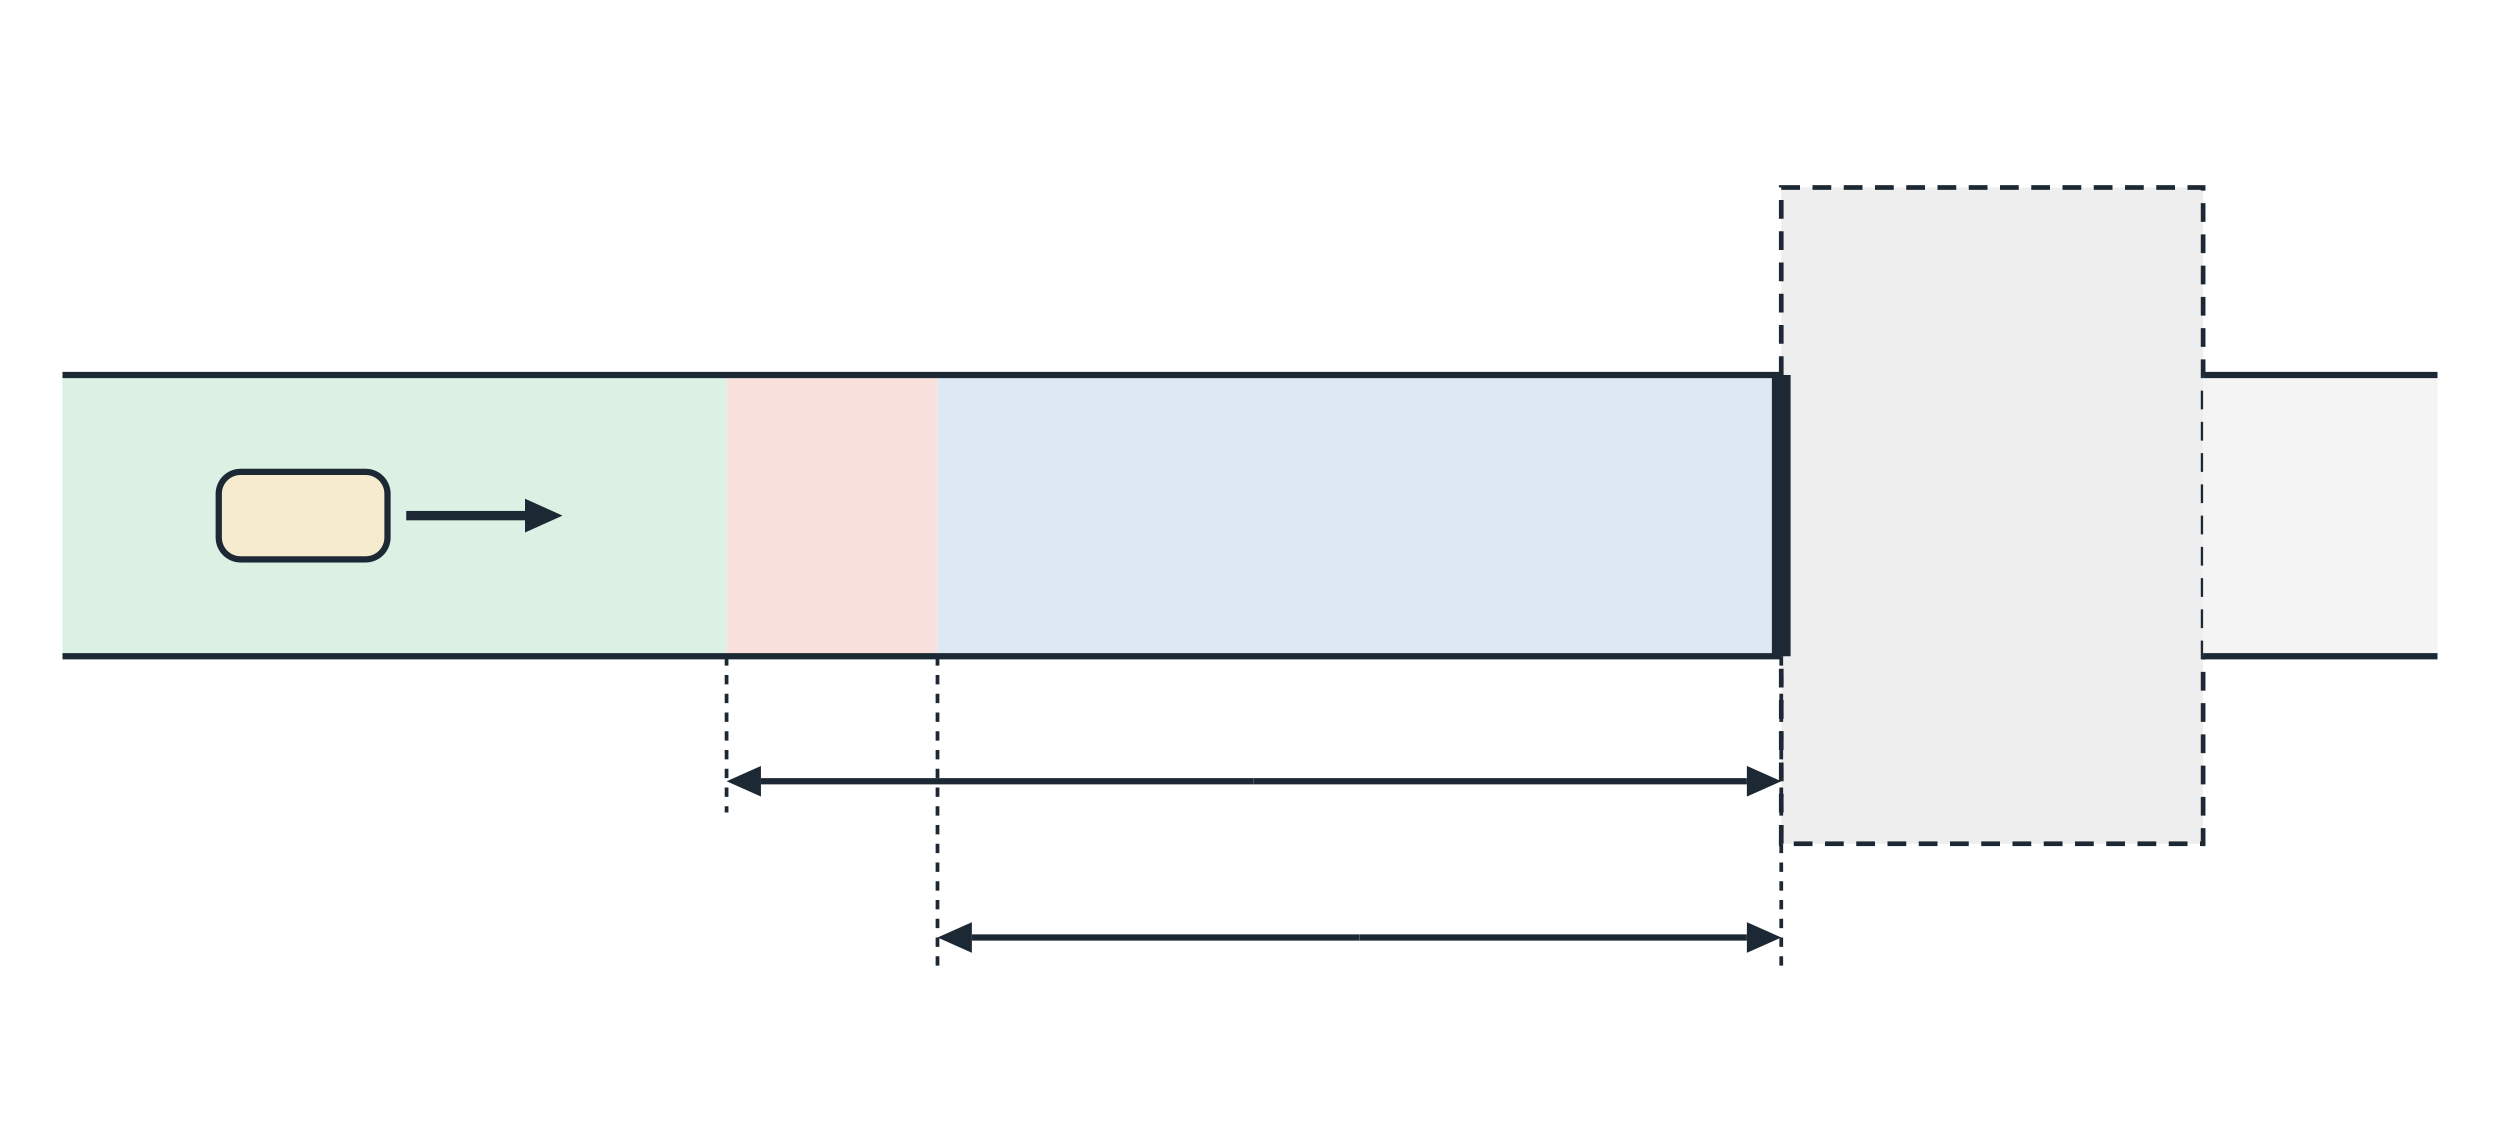
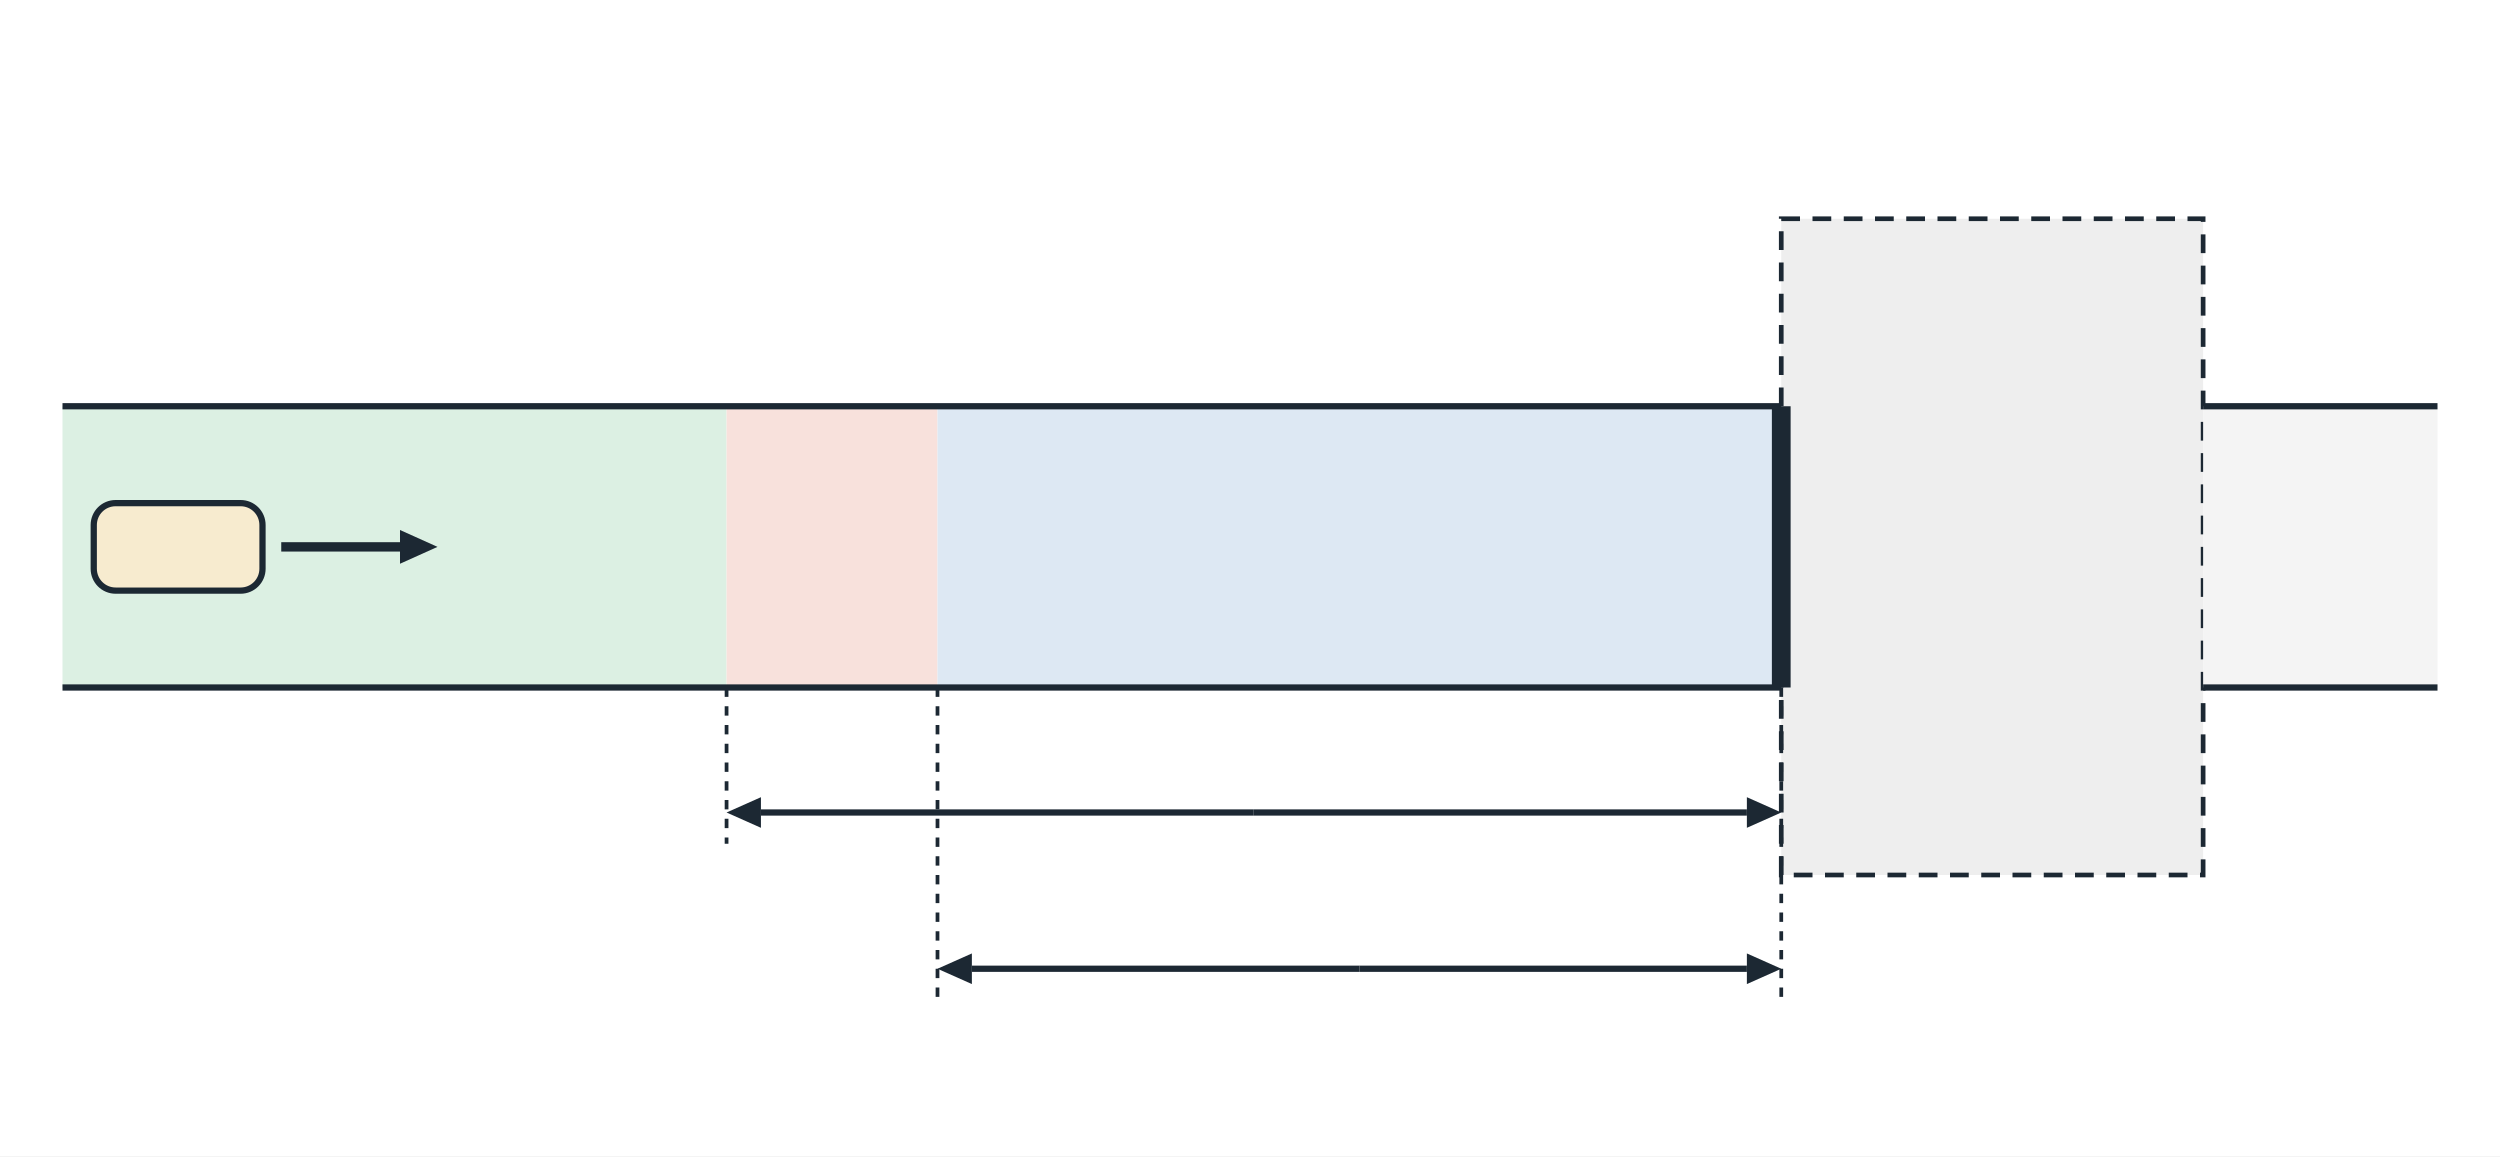
- <svg xmlns="http://www.w3.org/2000/svg" viewBox="0 0 800 360" width="800" height="360" font-family="sans-serif" font-size="16" fill="#1c2833">
-   <rect width="800" height="360" fill="#ffffff" />
-   <rect x="20" y="120" width="212.5" height="90" fill="#dcf0e3" />
-   <rect x="232.5" y="120" width="67.5" height="90" fill="#f8e1dc" />
-   <rect x="300.0" y="120" width="270.0" height="90" fill="#dde8f3" />
-   <rect x="570.0" y="60" width="135.0" height="210" fill="#eeeeee" stroke="#1c2833" stroke-width="1.5" stroke-dasharray="6 4" />
-   <rect x="705.0" y="120" width="75.0" height="90" fill="#f4f4f4" />
-   <line x1="20.0" y1="120.0" x2="570.0" y2="120.0" stroke="#1c2833" stroke-width="2" />
-   <line x1="20.0" y1="210.0" x2="570.0" y2="210.0" stroke="#1c2833" stroke-width="2" />
-   <line x1="705.0" y1="120.0" x2="780.0" y2="120.0" stroke="#1c2833" stroke-width="2" />
-   <line x1="705.0" y1="210.0" x2="780.0" y2="210.0" stroke="#1c2833" stroke-width="2" />
-   <line x1="570.0" y1="120.0" x2="570.0" y2="210.0" stroke="#1c2833" stroke-width="6" />
-   <rect x="70" y="151.0" width="54" height="28" rx="7" fill="#f7ebcf" stroke="#1c2833" stroke-width="2" />
-   <line x1="130.0" y1="165.0" x2="168.0" y2="165.0" stroke="#1c2833" stroke-width="3" />
-   <polygon points="180.0,165.0 168.0,170.4 168.0,159.6" fill="#1c2833" />
-   <line x1="401.2" y1="250.0" x2="243.5" y2="250.0" stroke="#1c2833" stroke-width="2" />
-   <polygon points="232.5,250.0 243.5,245.1 243.5,254.9" fill="#1c2833" />
-   <line x1="401.2" y1="250.0" x2="559.0" y2="250.0" stroke="#1c2833" stroke-width="2" />
-   <polygon points="570.0,250.0 559.0,254.9 559.0,245.1" fill="#1c2833" />
-   <line x1="435.0" y1="300.0" x2="311.0" y2="300.0" stroke="#1c2833" stroke-width="2" />
-   <polygon points="300.0,300.0 311.0,295.1 311.0,304.9" fill="#1c2833" />
-   <line x1="435.0" y1="300.0" x2="559.0" y2="300.0" stroke="#1c2833" stroke-width="2" />
-   <polygon points="570.0,300.0 559.0,304.9 559.0,295.1" fill="#1c2833" />
-   <line x1="232.5" y1="210.0" x2="232.5" y2="260.0" stroke="#1c2833" stroke-width="1.2" stroke-dasharray="3 3" />
-   <line x1="300.0" y1="210.0" x2="300.0" y2="310.0" stroke="#1c2833" stroke-width="1.2" stroke-dasharray="3 3" />
-   <line x1="570.0" y1="210.0" x2="570.0" y2="310.0" stroke="#1c2833" stroke-width="1.2" stroke-dasharray="3 3" />
+ <svg xmlns="http://www.w3.org/2000/svg" viewBox="0 0 800 370" width="800" height="370" font-family="sans-serif" font-size="16" fill="#1c2833">
+   <rect width="800" height="370" fill="#ffffff" />
+   <rect x="20" y="130" width="212.5" height="90" fill="#dcf0e3" />
+   <rect x="232.5" y="130" width="67.5" height="90" fill="#f8e1dc" />
+   <rect x="300.0" y="130" width="270.0" height="90" fill="#dde8f3" />
+   <rect x="570.0" y="70" width="135.0" height="210" fill="#eeeeee" stroke="#1c2833" stroke-width="1.5" stroke-dasharray="6 4" />
+   <rect x="705.0" y="130" width="75.0" height="90" fill="#f4f4f4" />
+   <line x1="20.0" y1="130.0" x2="570.0" y2="130.0" stroke="#1c2833" stroke-width="2" />
+   <line x1="20.0" y1="220.0" x2="570.0" y2="220.0" stroke="#1c2833" stroke-width="2" />
+   <line x1="705.0" y1="130.0" x2="780.0" y2="130.0" stroke="#1c2833" stroke-width="2" />
+   <line x1="705.0" y1="220.0" x2="780.0" y2="220.0" stroke="#1c2833" stroke-width="2" />
+   <line x1="570.0" y1="130.0" x2="570.0" y2="220.0" stroke="#1c2833" stroke-width="6" />
+   <rect x="30" y="161.0" width="54" height="28" rx="7" fill="#f7ebcf" stroke="#1c2833" stroke-width="2" />
+   <line x1="90.0" y1="175.0" x2="128.0" y2="175.0" stroke="#1c2833" stroke-width="3" />
+   <polygon points="140.0,175.0 128.0,180.4 128.0,169.6" fill="#1c2833" />
+   <line x1="401.2" y1="260.0" x2="243.5" y2="260.0" stroke="#1c2833" stroke-width="2" />
+   <polygon points="232.5,260.0 243.5,255.1 243.5,264.9" fill="#1c2833" />
+   <line x1="401.2" y1="260.0" x2="559.0" y2="260.0" stroke="#1c2833" stroke-width="2" />
+   <polygon points="570.0,260.0 559.0,264.9 559.0,255.1" fill="#1c2833" />
+   <line x1="435.0" y1="310.0" x2="311.0" y2="310.0" stroke="#1c2833" stroke-width="2" />
+   <polygon points="300.0,310.0 311.0,305.1 311.0,314.9" fill="#1c2833" />
+   <line x1="435.0" y1="310.0" x2="559.0" y2="310.0" stroke="#1c2833" stroke-width="2" />
+   <polygon points="570.0,310.0 559.0,314.9 559.0,305.1" fill="#1c2833" />
+   <line x1="232.5" y1="220.0" x2="232.5" y2="270.0" stroke="#1c2833" stroke-width="1.2" stroke-dasharray="3 3" />
+   <line x1="300.0" y1="220.0" x2="300.0" y2="320.0" stroke="#1c2833" stroke-width="1.2" stroke-dasharray="3 3" />
+   <line x1="570.0" y1="220.0" x2="570.0" y2="320.0" stroke="#1c2833" stroke-width="1.2" stroke-dasharray="3 3" />
</svg>
